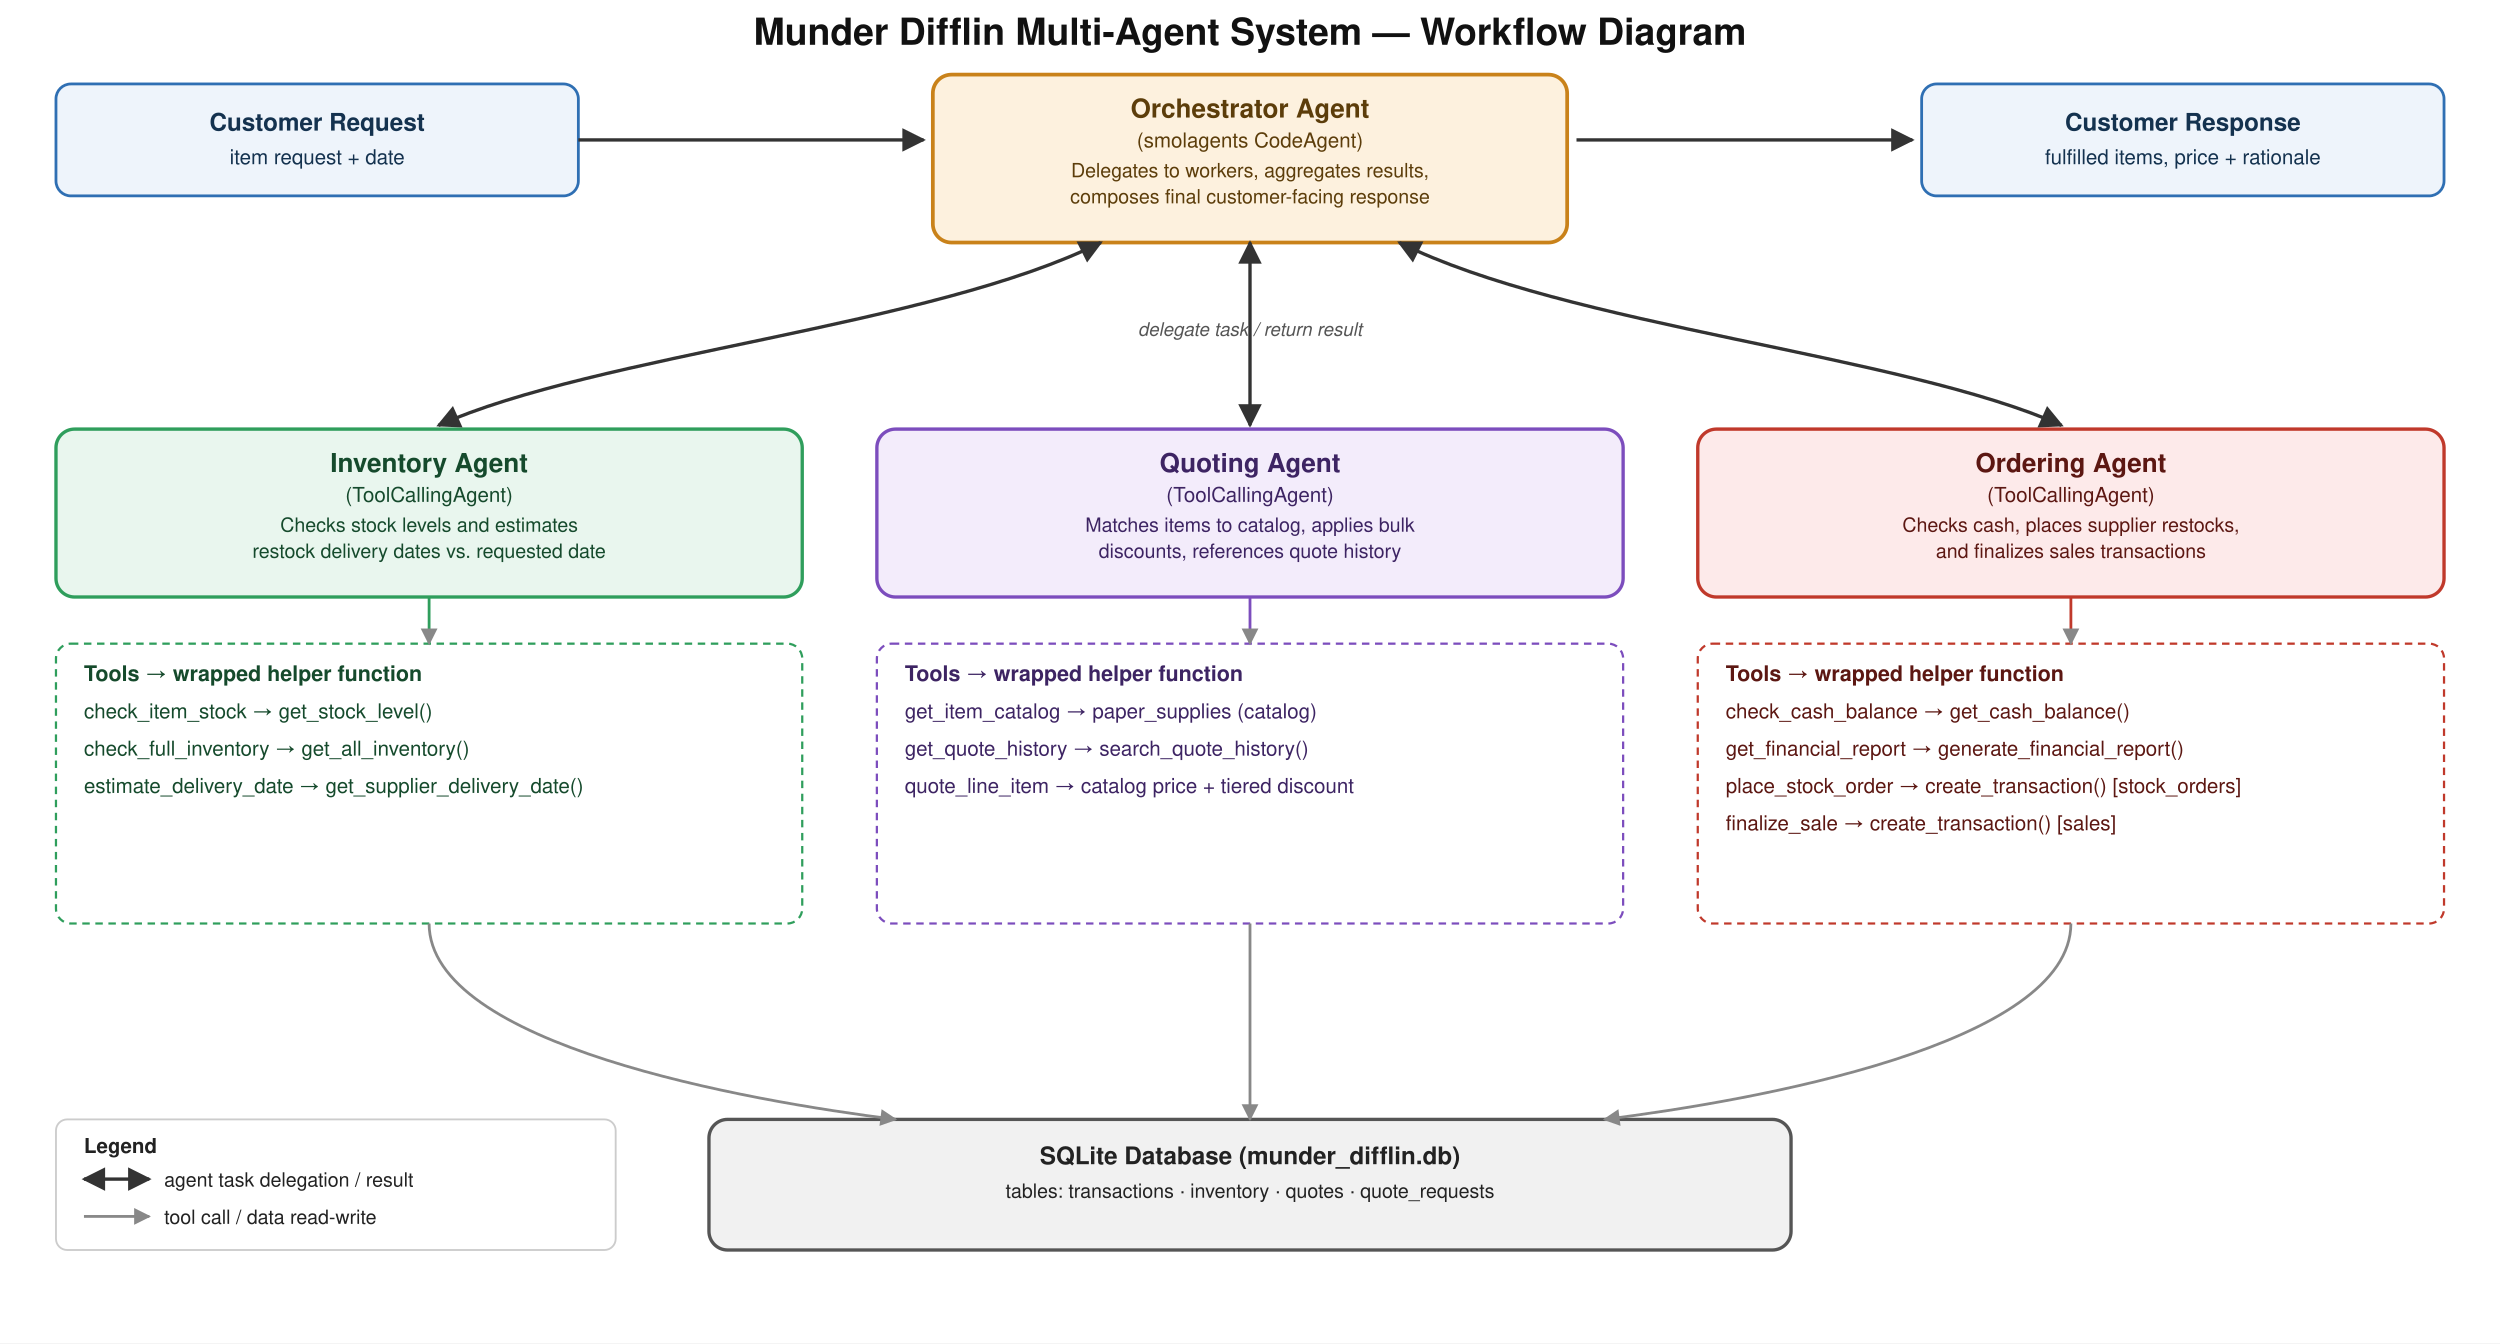
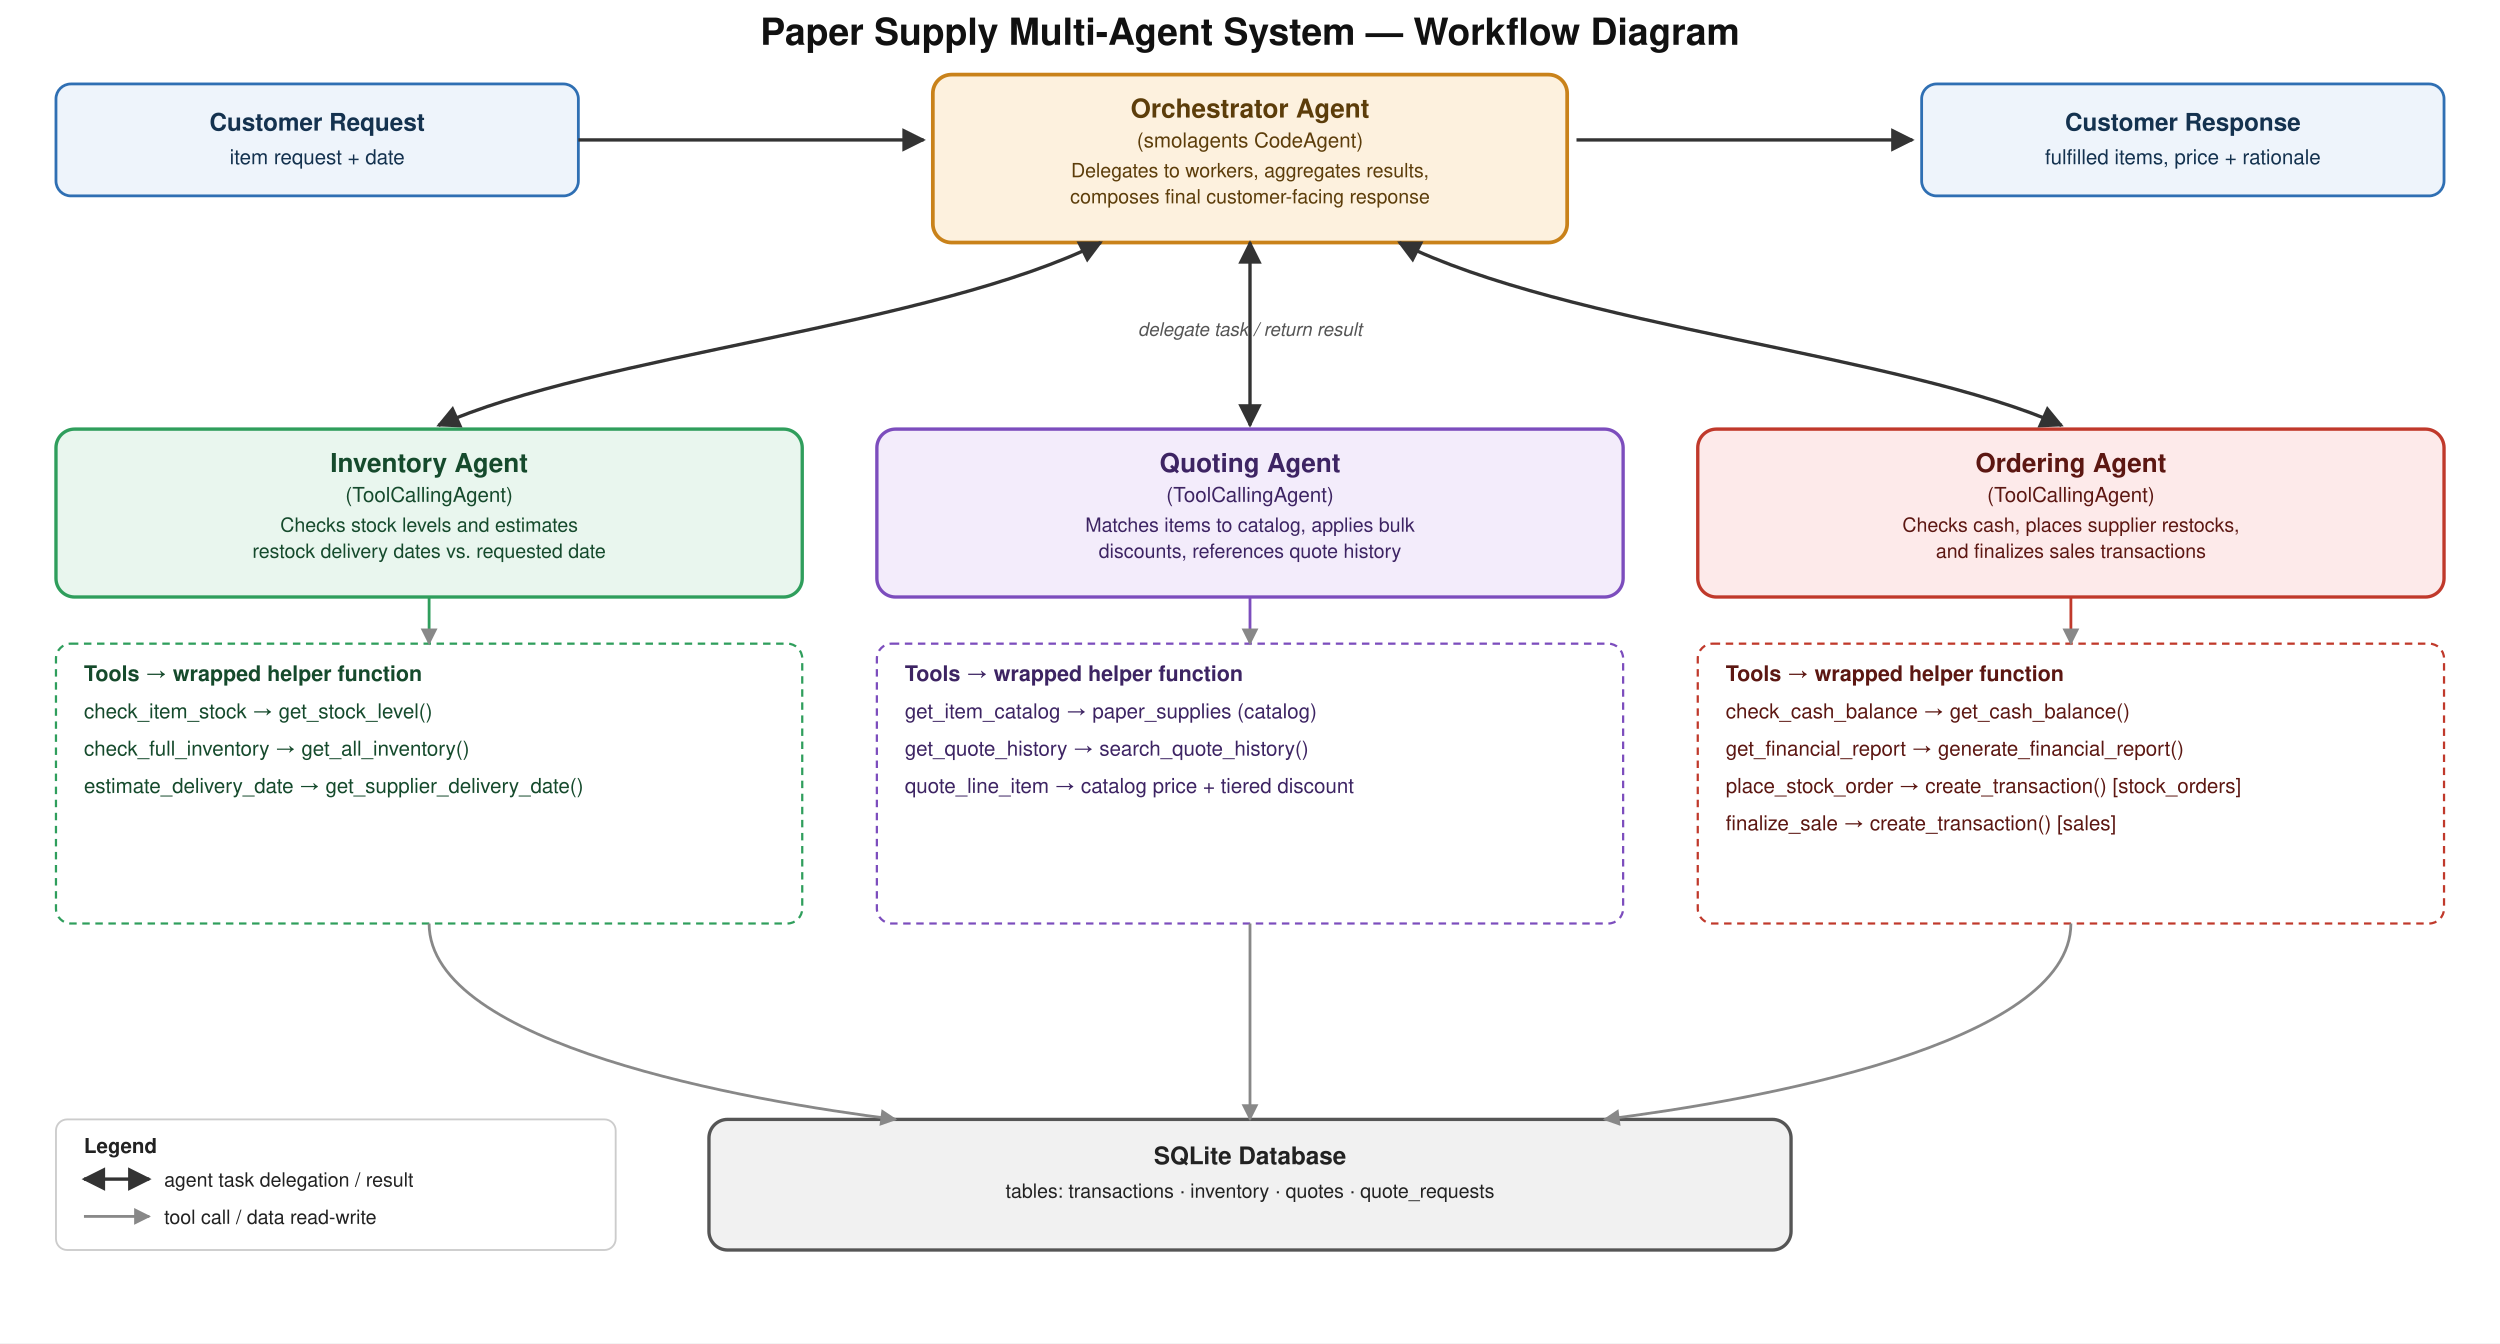
<svg xmlns="http://www.w3.org/2000/svg" viewBox="0 0 1340 720" font-family="Helvetica, Arial, sans-serif">
  <defs>
    <marker id="arrow" viewBox="0 0 10 10" refX="9" refY="5" markerWidth="7" markerHeight="7" orient="auto-start-reverse">
      <path d="M0,0 L10,5 L0,10 z" fill="#333333" />
    </marker>
    <marker id="arrowGray" viewBox="0 0 10 10" refX="9" refY="5" markerWidth="6" markerHeight="6" orient="auto-start-reverse">
      <path d="M0,0 L10,5 L0,10 z" fill="#888888" />
    </marker>
  </defs>
  <rect x="0" y="0" width="1340" height="720" fill="#ffffff" />
-   <text x="670" y="24" text-anchor="middle" font-size="20" font-weight="700" fill="#111111">Munder Difflin Multi-Agent System — Workflow Diagram</text>
+   <text x="670" y="24" text-anchor="middle" font-size="20" font-weight="700" fill="#111111">Paper Supply Multi-Agent System — Workflow Diagram</text>
  <rect x="30" y="45" width="280" height="60" rx="8" fill="#eef4fb" stroke="#2f6fb3" stroke-width="1.5" />
  <text x="170" y="70" text-anchor="middle" font-size="13" font-weight="700" fill="#14324f">Customer Request</text>
  <text x="170" y="88" text-anchor="middle" font-size="11" fill="#14324f">item request + date</text>
  <rect x="500" y="40" width="340" height="90" rx="10" fill="#fdf1de" stroke="#c9821a" stroke-width="2" />
  <text x="670" y="63" text-anchor="middle" font-size="14" font-weight="700" fill="#5c3d0a">Orchestrator Agent</text>
  <text x="670" y="79" text-anchor="middle" font-size="11" fill="#5c3d0a">(smolagents CodeAgent)</text>
  <text x="670" y="95" text-anchor="middle" font-size="10.5" fill="#5c3d0a">Delegates to workers, aggregates results,</text>
  <text x="670" y="109" text-anchor="middle" font-size="10.5" fill="#5c3d0a">composes final customer-facing response</text>
  <rect x="1030" y="45" width="280" height="60" rx="8" fill="#eef4fb" stroke="#2f6fb3" stroke-width="1.5" />
  <text x="1170" y="70" text-anchor="middle" font-size="13" font-weight="700" fill="#14324f">Customer Response</text>
  <text x="1170" y="88" text-anchor="middle" font-size="11" fill="#14324f">fulfilled items, price + rationale</text>
  <line x1="310" y1="75" x2="495" y2="75" stroke="#333333" stroke-width="1.8" marker-end="url(#arrow)" />
  <line x1="845" y1="75" x2="1025" y2="75" stroke="#333333" stroke-width="1.8" marker-end="url(#arrow)" />
  <rect x="30" y="230" width="400" height="90" rx="10" fill="#e9f6ee" stroke="#2f9e5c" stroke-width="1.8" />
  <text x="230" y="253" text-anchor="middle" font-size="14" font-weight="700" fill="#154a2c">Inventory Agent</text>
  <text x="230" y="269" text-anchor="middle" font-size="11" fill="#154a2c">(ToolCallingAgent)</text>
  <text x="230" y="285" text-anchor="middle" font-size="10.5" fill="#154a2c">Checks stock levels and estimates</text>
  <text x="230" y="299" text-anchor="middle" font-size="10.5" fill="#154a2c">restock delivery dates vs. requested date</text>
  <rect x="470" y="230" width="400" height="90" rx="10" fill="#f3ecfb" stroke="#7c4dbd" stroke-width="1.8" />
  <text x="670" y="253" text-anchor="middle" font-size="14" font-weight="700" fill="#3d2463">Quoting Agent</text>
  <text x="670" y="269" text-anchor="middle" font-size="11" fill="#3d2463">(ToolCallingAgent)</text>
  <text x="670" y="285" text-anchor="middle" font-size="10.5" fill="#3d2463">Matches items to catalog, applies bulk</text>
  <text x="670" y="299" text-anchor="middle" font-size="10.5" fill="#3d2463">discounts, references quote history</text>
  <rect x="910" y="230" width="400" height="90" rx="10" fill="#fdeaea" stroke="#c0392b" stroke-width="1.8" />
  <text x="1110" y="253" text-anchor="middle" font-size="14" font-weight="700" fill="#5c1712">Ordering Agent</text>
  <text x="1110" y="269" text-anchor="middle" font-size="11" fill="#5c1712">(ToolCallingAgent)</text>
  <text x="1110" y="285" text-anchor="middle" font-size="10.5" fill="#5c1712">Checks cash, places supplier restocks,</text>
  <text x="1110" y="299" text-anchor="middle" font-size="10.5" fill="#5c1712">and finalizes sales transactions</text>
  <path d="M 590 130 C 500 175, 320 190, 235 228" fill="none" stroke="#333333" stroke-width="1.8" marker-end="url(#arrow)" marker-start="url(#arrow)" />
  <line x1="670" y1="130" x2="670" y2="228" stroke="#333333" stroke-width="1.8" marker-end="url(#arrow)" marker-start="url(#arrow)" />
  <path d="M 750 130 C 840 175, 1020 190, 1105 228" fill="none" stroke="#333333" stroke-width="1.8" marker-end="url(#arrow)" marker-start="url(#arrow)" />
  <text x="670" y="180" text-anchor="middle" font-size="10" font-style="italic" fill="#555555">delegate task / return result</text>
  <rect x="30" y="345" width="400" height="150" rx="8" fill="#ffffff" stroke="#2f9e5c" stroke-width="1.2" stroke-dasharray="4,3" />
  <text x="45" y="365" font-size="11.5" font-weight="700" fill="#154a2c">Tools  →  wrapped helper function</text>
  <text x="45" y="385" font-size="11" fill="#154a2c">check_item_stock  →  get_stock_level()</text>
  <text x="45" y="405" font-size="11" fill="#154a2c">check_full_inventory  →  get_all_inventory()</text>
  <text x="45" y="425" font-size="11" fill="#154a2c">estimate_delivery_date  →  get_supplier_delivery_date()</text>
  <rect x="470" y="345" width="400" height="150" rx="8" fill="#ffffff" stroke="#7c4dbd" stroke-width="1.2" stroke-dasharray="4,3" />
  <text x="485" y="365" font-size="11.5" font-weight="700" fill="#3d2463">Tools  →  wrapped helper function</text>
  <text x="485" y="385" font-size="11" fill="#3d2463">get_item_catalog  →  paper_supplies (catalog)</text>
  <text x="485" y="405" font-size="11" fill="#3d2463">get_quote_history  →  search_quote_history()</text>
  <text x="485" y="425" font-size="11" fill="#3d2463">quote_line_item  →  catalog price + tiered discount</text>
  <rect x="910" y="345" width="400" height="150" rx="8" fill="#ffffff" stroke="#c0392b" stroke-width="1.2" stroke-dasharray="4,3" />
  <text x="925" y="365" font-size="11.5" font-weight="700" fill="#5c1712">Tools  →  wrapped helper function</text>
  <text x="925" y="385" font-size="11" fill="#5c1712">check_cash_balance  →  get_cash_balance()</text>
  <text x="925" y="405" font-size="11" fill="#5c1712">get_financial_report  →  generate_financial_report()</text>
  <text x="925" y="425" font-size="11" fill="#5c1712">place_stock_order  →  create_transaction() [stock_orders]</text>
  <text x="925" y="445" font-size="11" fill="#5c1712">finalize_sale  →  create_transaction() [sales]</text>
  <line x1="230" y1="320" x2="230" y2="345" stroke="#2f9e5c" stroke-width="1.5" marker-end="url(#arrowGray)" />
  <line x1="670" y1="320" x2="670" y2="345" stroke="#7c4dbd" stroke-width="1.5" marker-end="url(#arrowGray)" />
  <line x1="1110" y1="320" x2="1110" y2="345" stroke="#c0392b" stroke-width="1.5" marker-end="url(#arrowGray)" />
  <rect x="380" y="600" width="580" height="70" rx="10" fill="#f1f1f1" stroke="#555555" stroke-width="1.8" />
-   <text x="670" y="624" text-anchor="middle" font-size="13" font-weight="700" fill="#222222">SQLite Database (munder_difflin.db)</text>
+   <text x="670" y="624" text-anchor="middle" font-size="13" font-weight="700" fill="#222222">SQLite Database</text>
  <text x="670" y="642" text-anchor="middle" font-size="10.5" fill="#222222">tables: transactions · inventory · quotes · quote_requests</text>
  <path d="M 230 495 C 230 560, 400 590, 480 600" fill="none" stroke="#888888" stroke-width="1.5" marker-end="url(#arrowGray)" />
  <line x1="670" y1="495" x2="670" y2="600" stroke="#888888" stroke-width="1.5" marker-end="url(#arrowGray)" />
  <path d="M 1110 495 C 1110 560, 940 590, 860 600" fill="none" stroke="#888888" stroke-width="1.5" marker-end="url(#arrowGray)" />
  <rect x="30" y="600" width="300" height="70" rx="6" fill="#ffffff" stroke="#cccccc" stroke-width="1" />
  <text x="45" y="618" font-size="11" font-weight="700" fill="#222222">Legend</text>
  <line x1="45" y1="632" x2="80" y2="632" stroke="#333333" stroke-width="1.8" marker-end="url(#arrow)" marker-start="url(#arrow)" />
  <text x="88" y="636" font-size="10.5" fill="#222222">agent task delegation / result</text>
  <line x1="45" y1="652" x2="80" y2="652" stroke="#888888" stroke-width="1.5" marker-end="url(#arrowGray)" />
  <text x="88" y="656" font-size="10.5" fill="#222222">tool call / data read-write</text>
</svg>
